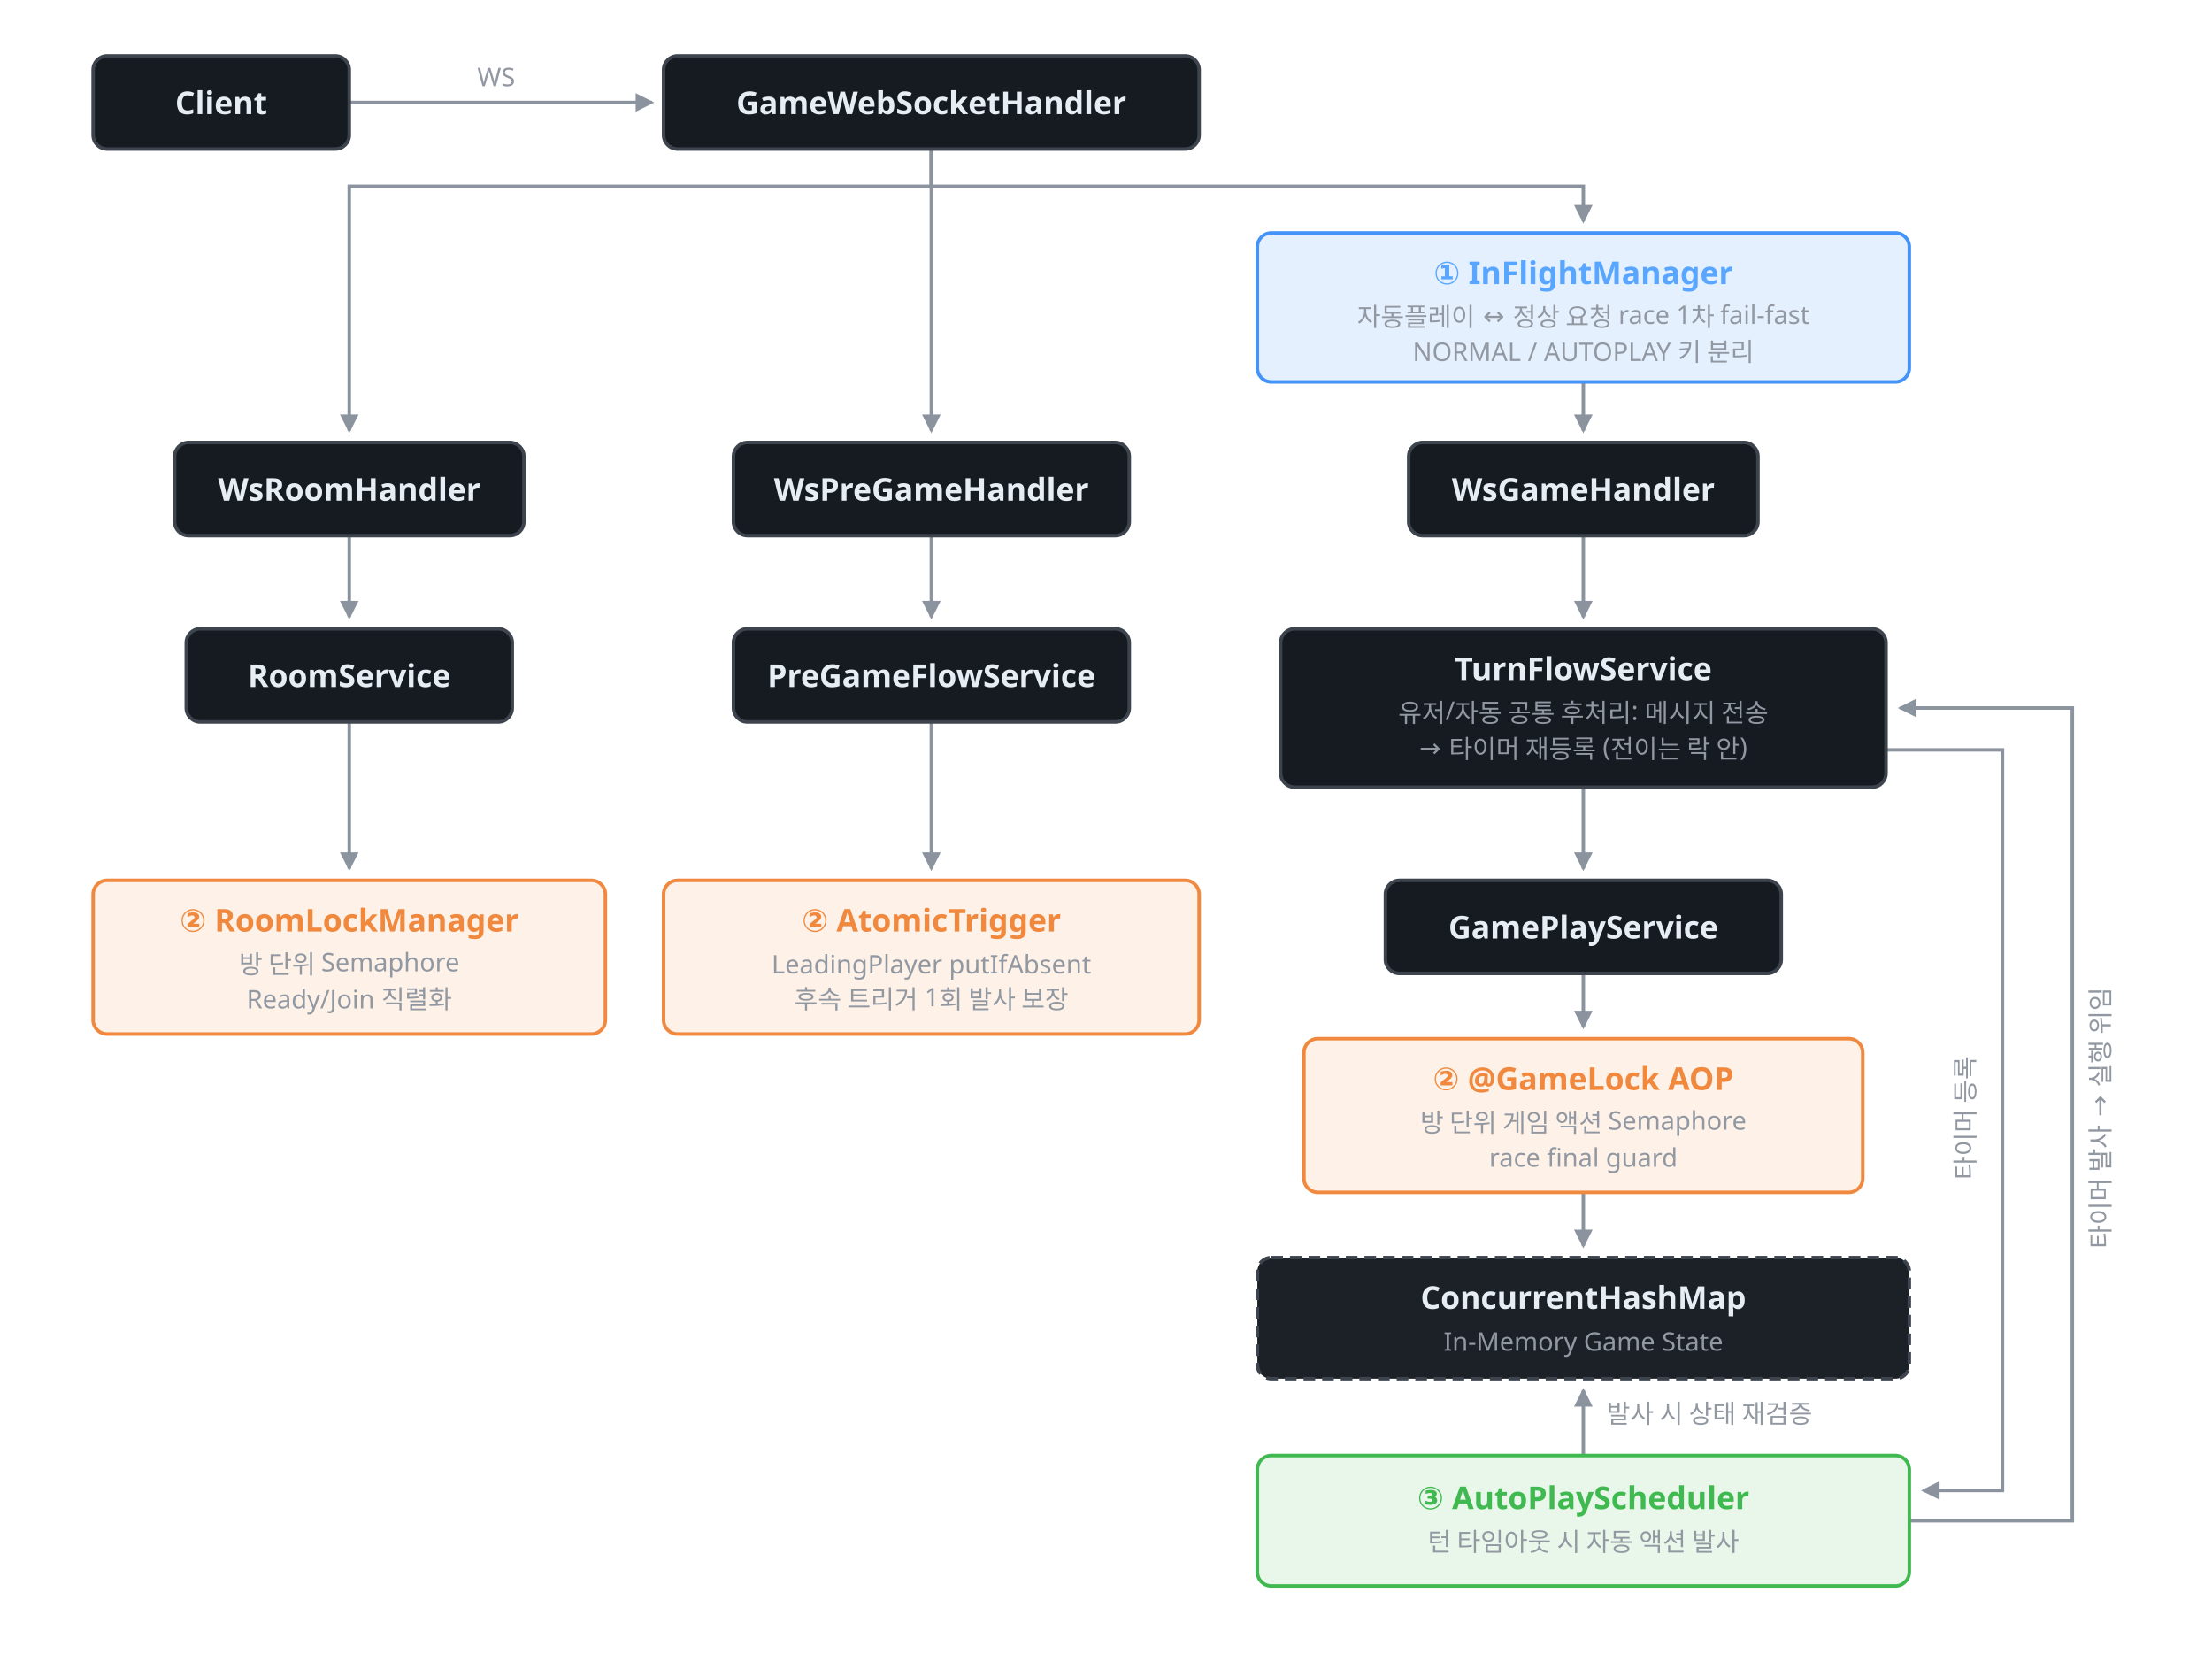
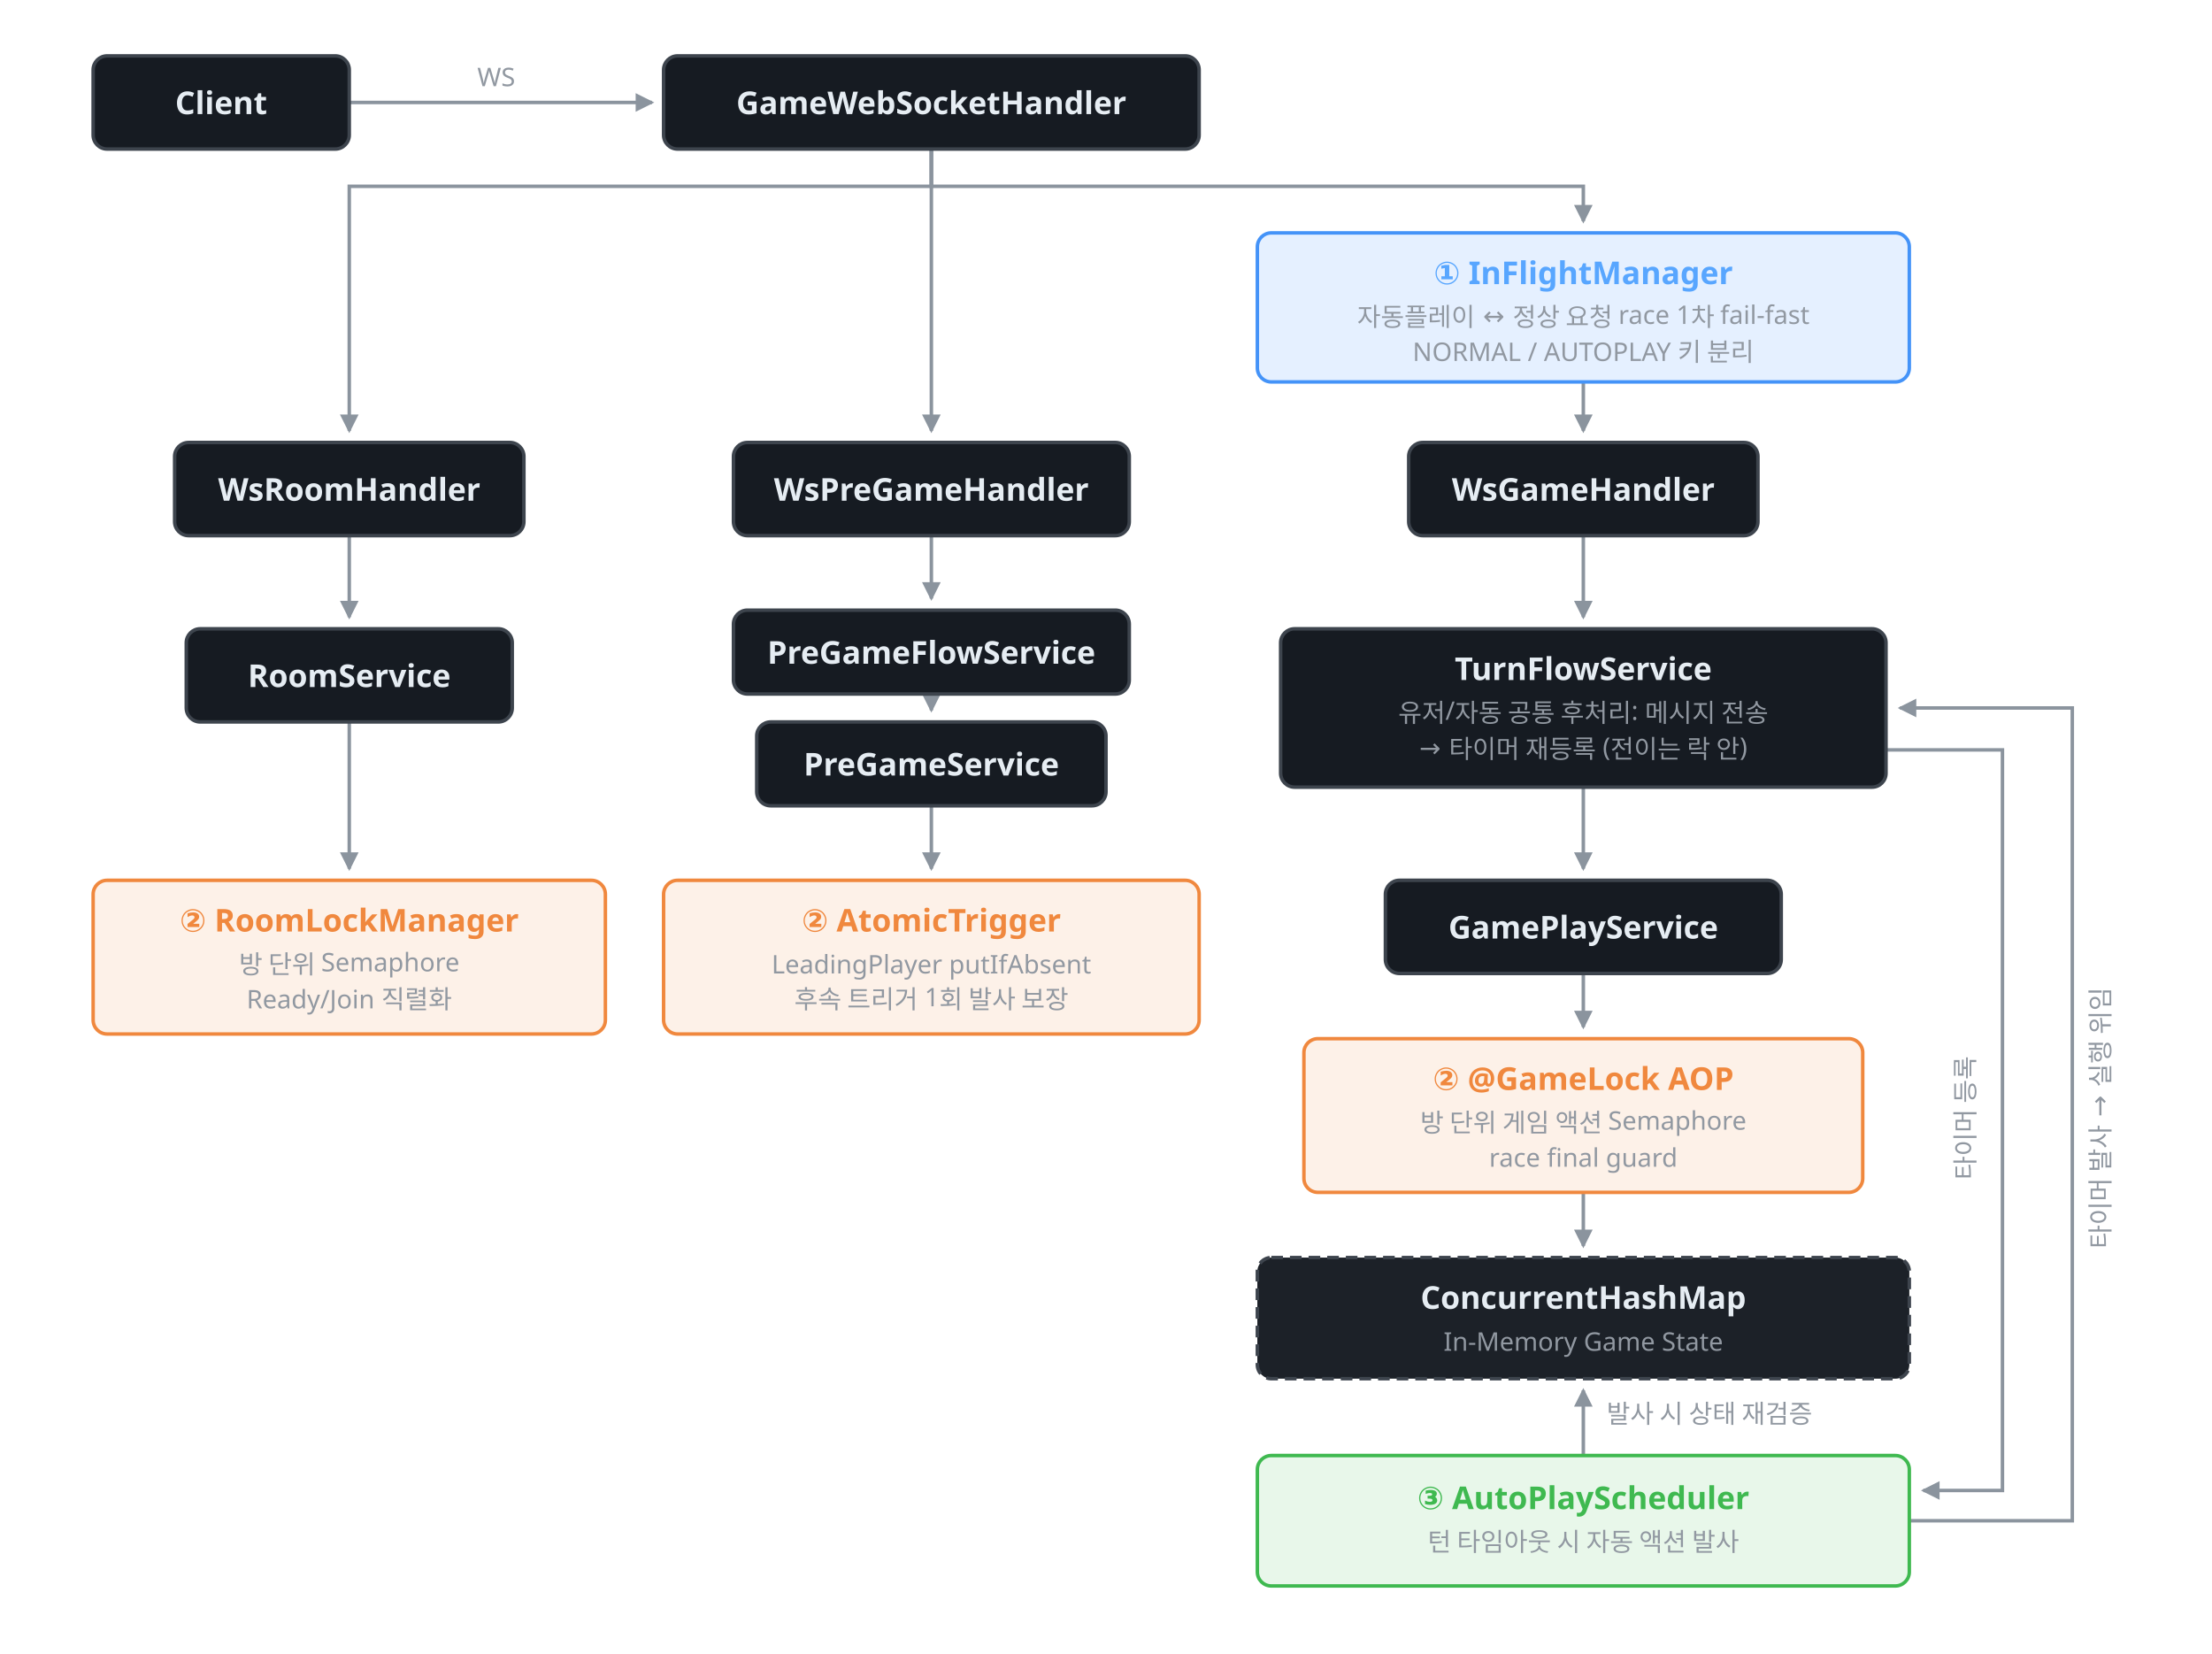
<svg xmlns="http://www.w3.org/2000/svg" viewBox="0 0 950 710" font-family="Pretendard, 'Noto Sans KR', 'Malgun Gothic', 'Apple SD Gothic Neo', 'Segoe UI', sans-serif">
  <defs>
    <marker id="arw" markerWidth="9" markerHeight="8" refX="7" refY="4" orient="auto" markerUnits="userSpaceOnUse">
      <path d="M0,0 L8,4 L0,8 Z" fill="#8b949e" />
    </marker>
  </defs>
  <style>
    .box{fill:#161b22;stroke:#3d444d;stroke-width:1.5}
    .a1{fill:rgba(56,139,253,.13);stroke:#4493f8;stroke-width:1.5}
    .a2{fill:rgba(240,136,62,.12);stroke:#f0883e;stroke-width:1.5}
    .a3{fill:rgba(63,185,80,.12);stroke:#3fb950;stroke-width:1.5}
    .store{fill:#1c2128;stroke:#3d444d;stroke-width:1.5;stroke-dasharray:5 3}
    .t{fill:#e6edf3;font-size:13.5px;font-weight:600;text-anchor:middle}
    .c1{fill:#58a6ff}
    .c2{fill:#f0883e}
    .c3{fill:#3fb950}
    .s{fill:#9198a1;font-size:11px;text-anchor:middle}
    .lbl{fill:#9198a1;font-size:11px}
    .edge{stroke:#8b949e;stroke-width:1.5;fill:none;marker-end:url(#arw)}
  </style>
  <path class="edge" d="M150,44 H280" />
  <text class="lbl" x="205" y="37">WS</text>
  <path class="edge" d="M400,64 V80 H150 V185" />
  <path class="edge" d="M400,64 V185" />
  <path class="edge" d="M400,64 V80 H680 V95" />
  <path class="edge" d="M680,164 V185" />
  <path class="edge" d="M150,230 V265" />
-   <path class="edge" d="M400,230 V265" />
+   <path class="edge" d="M400,230 V257" />
+   <path class="edge" d="M400,298 V305" />
  <path class="edge" d="M680,230 V265" />
  <path class="edge" d="M150,310 V373" />
-   <path class="edge" d="M400,310 V373" />
+   <path class="edge" d="M400,346 V373" />
  <path class="edge" d="M680,338 V373" />
  <path class="edge" d="M680,418 V441" />
  <path class="edge" d="M680,512 V535" />
  <path class="edge" d="M680,625 V597" />
  <text class="lbl" x="690" y="611">발사 시 상태 재검증</text>
  <path class="edge" d="M810,322 H860 V640 H826" />
  <text class="lbl" x="848" y="480" text-anchor="middle" transform="rotate(-90 848 480)">타이머 등록</text>
  <path class="edge" d="M820,653 H890 V304 H816" />
  <text class="lbl" x="906" y="480" text-anchor="middle" transform="rotate(-90 906 480)">타이머 발사 → 실행 위임</text>
  <rect class="box" x="40" y="24" width="110" height="40" rx="6" />
  <text class="t" x="95" y="49">Client</text>
  <rect class="box" x="285" y="24" width="230" height="40" rx="6" />
  <text class="t" x="400" y="49">GameWebSocketHandler</text>
  <rect class="a1" x="540" y="100" width="280" height="64" rx="6" />
  <text class="t c1" x="680" y="122">① InFlightManager</text>
  <text class="s" x="680" y="140">자동플레이 ↔ 정상 요청 race 1차 fail-fast</text>
  <text class="s" x="680" y="155">NORMAL / AUTOPLAY 키 분리</text>
  <rect class="box" x="75" y="190" width="150" height="40" rx="6" />
  <text class="t" x="150" y="215">WsRoomHandler</text>
  <rect class="box" x="315" y="190" width="170" height="40" rx="6" />
  <text class="t" x="400" y="215">WsPreGameHandler</text>
  <rect class="box" x="605" y="190" width="150" height="40" rx="6" />
  <text class="t" x="680" y="215">WsGameHandler</text>
  <rect class="box" x="80" y="270" width="140" height="40" rx="6" />
  <text class="t" x="150" y="295">RoomService</text>
-   <rect class="box" x="315" y="270" width="170" height="40" rx="6" />
-   <text class="t" x="400" y="295">PreGameFlowService</text>
+   <rect class="box" x="315" y="262" width="170" height="36" rx="6" />
+   <text class="t" x="400" y="285">PreGameFlowService</text>
+   <rect class="box" x="325" y="310" width="150" height="36" rx="6" />
+   <text class="t" x="400" y="333">PreGameService</text>
  <rect class="box" x="550" y="270" width="260" height="68" rx="6" />
  <text class="t" x="680" y="292">TurnFlowService</text>
  <text class="s" x="680" y="310">유저/자동 공통 후처리: 메시지 전송</text>
  <text class="s" x="680" y="325">→ 타이머 재등록 (전이는 락 안)</text>
  <rect class="a2" x="40" y="378" width="220" height="66" rx="6" />
  <text class="t c2" x="150" y="400">② RoomLockManager</text>
  <text class="s" x="150" y="418">방 단위 Semaphore</text>
  <text class="s" x="150" y="433">Ready/Join 직렬화</text>
  <rect class="a2" x="285" y="378" width="230" height="66" rx="6" />
  <text class="t c2" x="400" y="400">② AtomicTrigger</text>
  <text class="s" x="400" y="418">LeadingPlayer putIfAbsent</text>
  <text class="s" x="400" y="433">후속 트리거 1회 발사 보장</text>
  <rect class="box" x="595" y="378" width="170" height="40" rx="6" />
  <text class="t" x="680" y="403">GamePlayService</text>
  <rect class="a2" x="560" y="446" width="240" height="66" rx="6" />
  <text class="t c2" x="680" y="468">② @GameLock AOP</text>
  <text class="s" x="680" y="486">방 단위 게임 액션 Semaphore</text>
  <text class="s" x="680" y="501">race final guard</text>
  <rect class="store" x="540" y="540" width="280" height="52" rx="6" />
  <text class="t" x="680" y="562">ConcurrentHashMap</text>
  <text class="s" x="680" y="580">In-Memory Game State</text>
  <rect class="a3" x="540" y="625" width="280" height="56" rx="6" />
  <text class="t c3" x="680" y="648">③ AutoPlayScheduler</text>
  <text class="s" x="680" y="666">턴 타임아웃 시 자동 액션 발사</text>
</svg>
